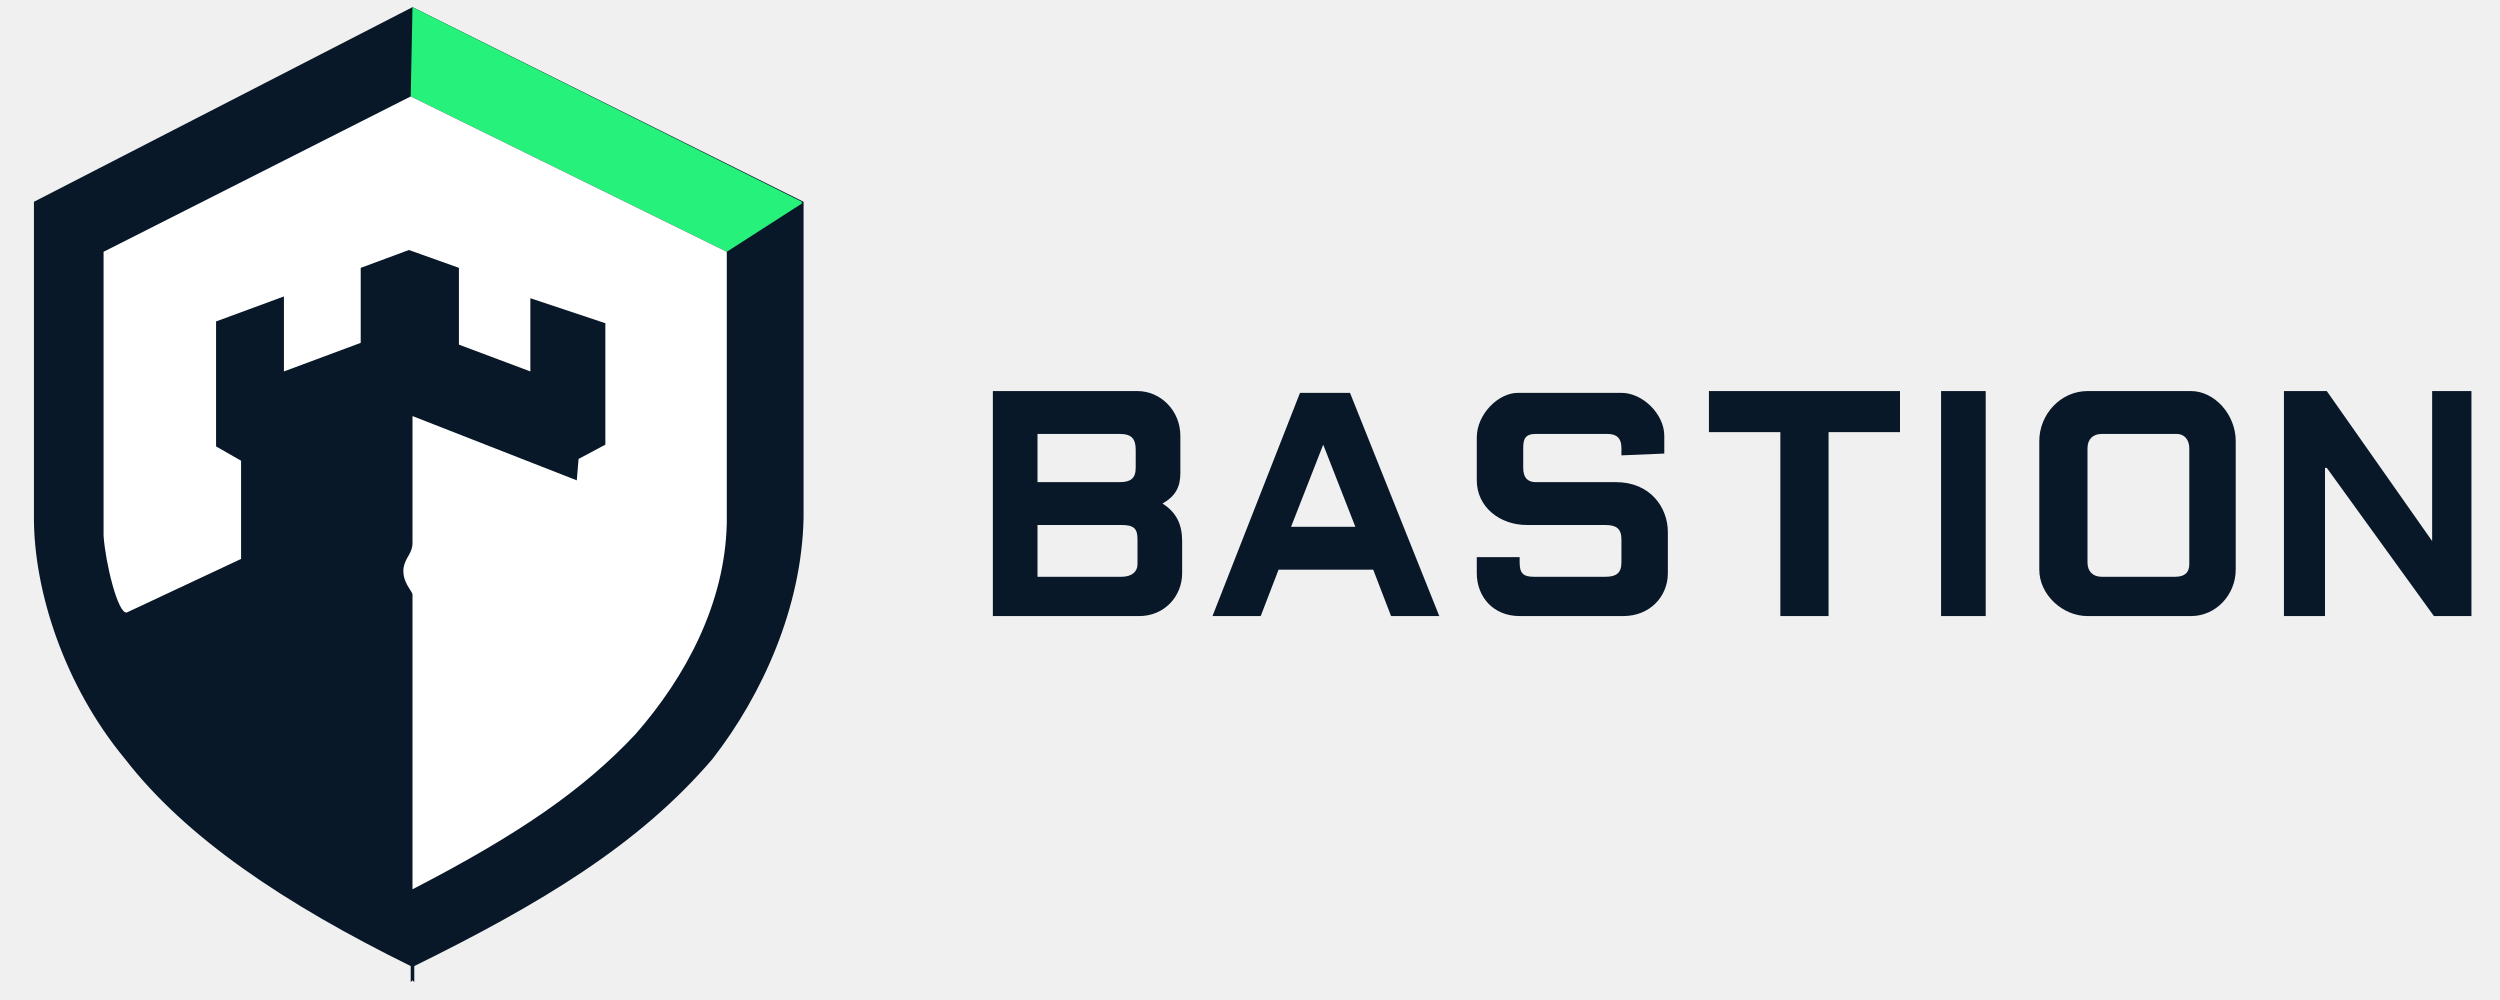
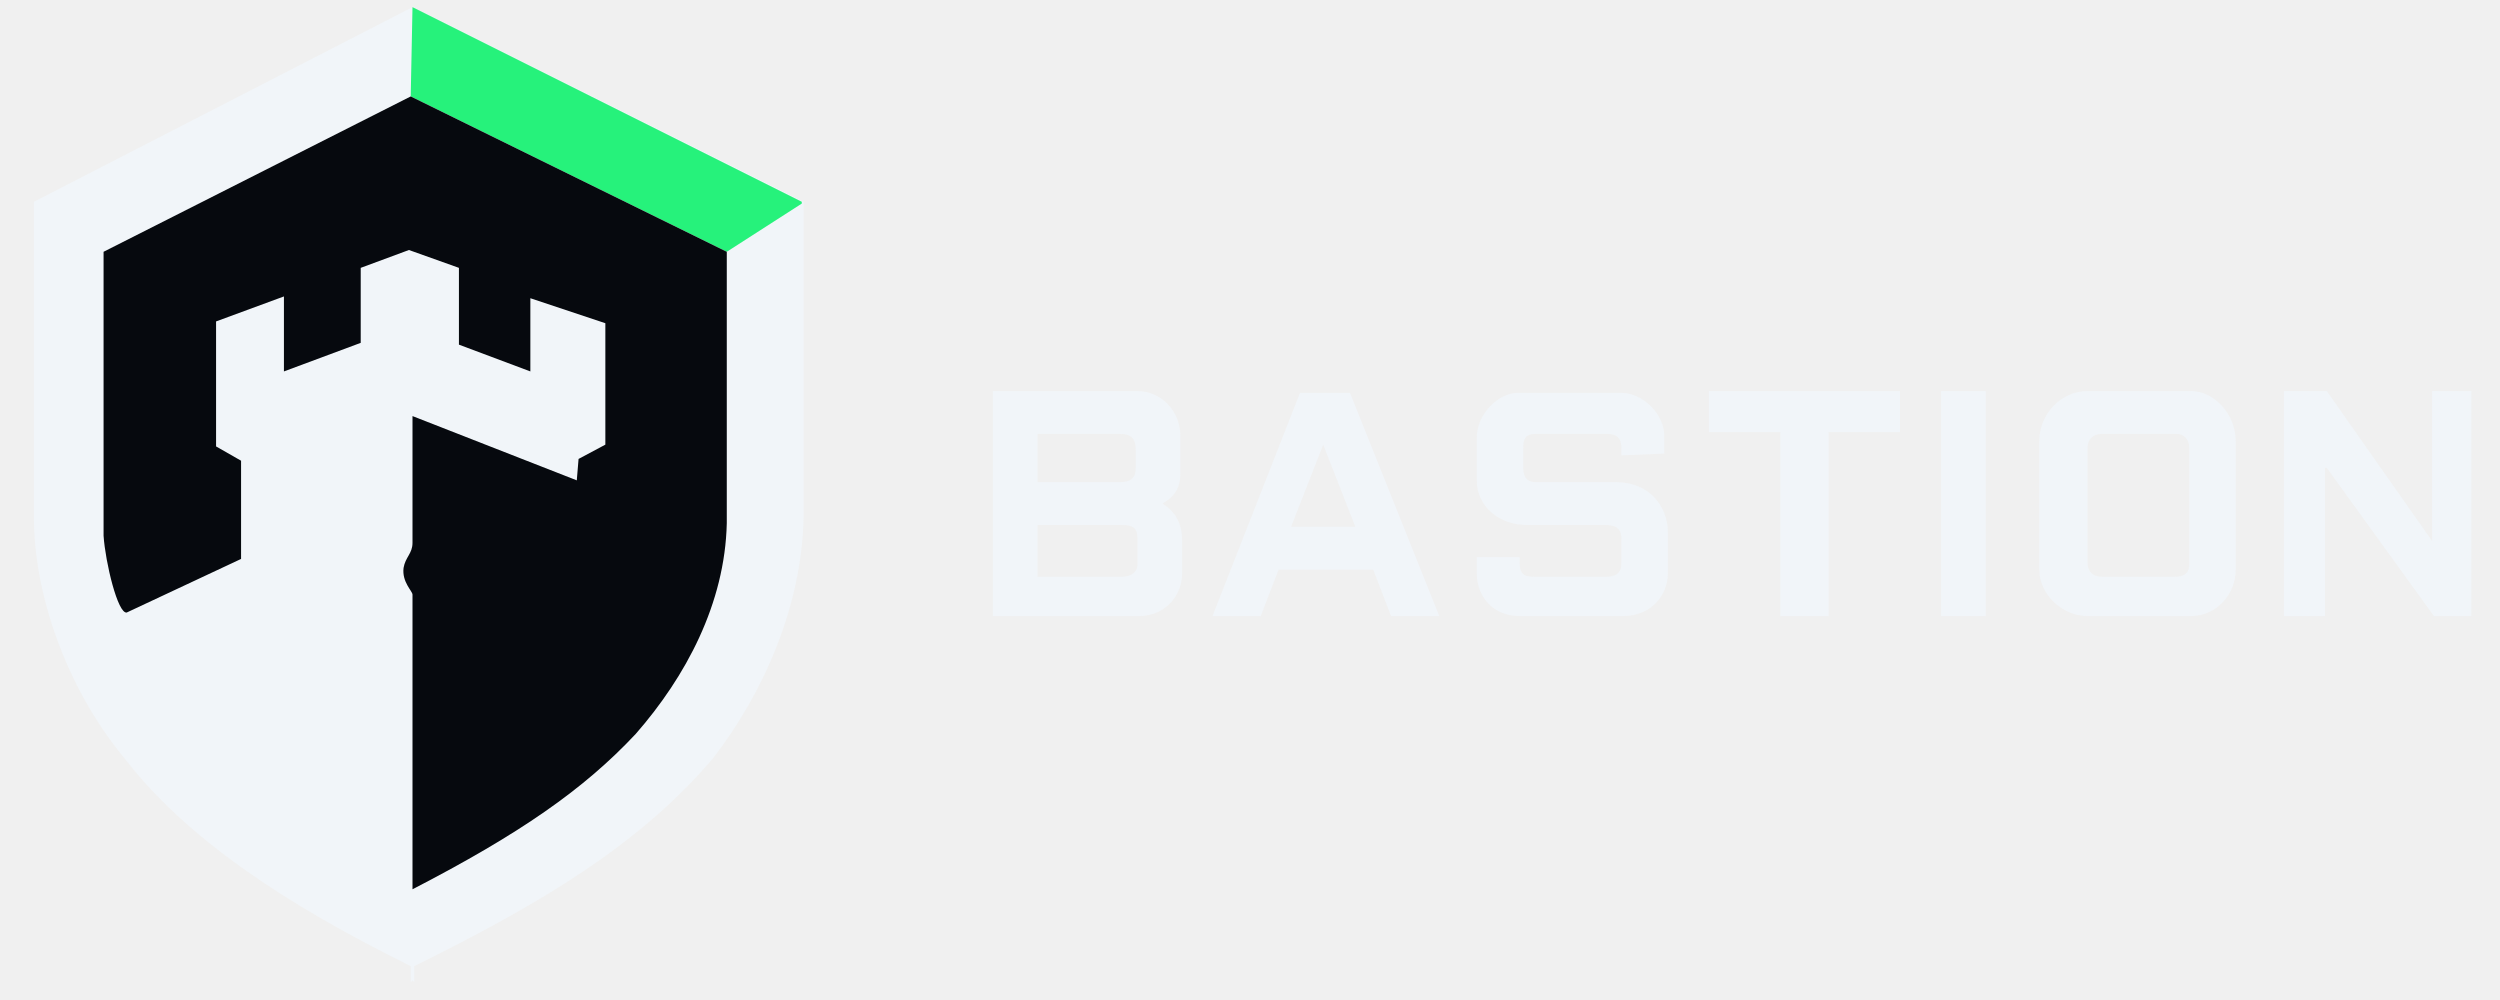
<svg xmlns="http://www.w3.org/2000/svg" viewBox="0 0 140 56">
-   <style type="text/css">.cls-0 {fill:#081828;}
+   <style type="text/css">.cls-0 {fill:#F1F5F9;}
.cls-1 {fill:#26F27B;}
- .cls-2 {fill:#FFFFFF;}</style>
+ .cls-2 {fill:#06090E;}</style>
  <path class="cls-0" d="m23.1 0.4-21.2 10.9v17.7c0 4.1 1.7 9.4 5.1 13.5 3.4 4.4 8.9 8.1 16 11.6v0.9l0.1-0.1 0.1 0.1v-0.9c7.1-3.5 12.6-6.8 16.7-11.6 2.8-3.6 5-8.5 5.1-13.5v-17.7l-21.9-10.9z" />
  <path class="cls-1" d="m23.1 0.4-0.1 5 17.7 8.7 4.2-2.7v-0.1z" />
  <path class="cls-2" d="m23 5.4-17.2 8.7v15.9c0.1 1.5 0.8 4.4 1.3 4.3l6.4-3v-5.5l-1.4-0.8v-7l3.8-1.4v4.2l4.3-1.6v-4.2l2.7-1 2.8 1v4.3l4 1.5v-4.1l4.2 1.4v6.8l-1.5 0.8-0.1 1.2-9.2-3.6v7.1c0 0.6-0.4 0.8-0.5 1.4-0.1 0.8 0.5 1.3 0.5 1.5v16.5c6-3.1 9.6-5.6 12.5-8.7 2.8-3.2 5-7.3 5.1-11.8v-15.2l-17.7-8.7z" />
  <path class="cls-0" d="m65.1 28.2c0.8 0.5 1.1 1.2 1.1 2.1v1.8c0 1.3-1 2.4-2.4 2.4h-8.2v-12.6h8.1c1.3 0 2.4 1.1 2.4 2.5v2.1c0 0.8-0.3 1.3-1 1.7zm-7-3.9v2.7h4.6c0.6 0 0.9-0.2 0.9-0.8v-1c0-0.6-0.2-0.9-0.9-0.9h-4.6zm5.6 5.9c0-0.6-0.2-0.8-0.9-0.8h-4.7v2.9h4.7c0.6 0 0.9-0.3 0.9-0.7v-1.4zm13.2 1.7h-5.3l-1 2.6h-2.7l4.9-12.5h2.8l5 12.5h-2.7l-1-2.6zm-1-2.4-1.8-4.6-1.8 4.6h3.6zm6.8 1.7h2.4v0.3c0 0.6 0.2 0.8 0.8 0.8h4c0.6 0 0.9-0.2 0.9-0.8v-1.3c0-0.6-0.3-0.8-0.9-0.8h-4.4c-1.5 0-2.8-1-2.8-2.5v-2.4c0-1.3 1.2-2.5 2.3-2.5h5.8c1.2 0 2.4 1.2 2.4 2.4v1l-2.4 0.1v-0.4c0-0.6-0.3-0.8-0.8-0.8h-4c-0.6 0-0.7 0.3-0.7 0.8v1.1c0 0.6 0.3 0.8 0.7 0.8h4.5c1.9 0 2.9 1.4 2.9 2.8v2.3c0 1.3-1 2.4-2.5 2.4h-5.8c-1.5 0-2.4-1.1-2.4-2.4v-0.9zm23.7-7h-4v10.3h-2.7v-10.3h-4v-2.3h10.7v2.3zm2.3-2.3h2.5v12.6h-2.5v-12.6zm16.5 2.8v7.2c0 1.4-1.1 2.6-2.5 2.6h-5.8c-1.4 0-2.7-1.2-2.7-2.6v-7.2c0-1.5 1.2-2.8 2.7-2.8h5.8c1.3 0 2.5 1.3 2.5 2.8zm-2.6 0.4c0-0.5-0.3-0.8-0.7-0.8h-4.2c-0.5 0-0.8 0.3-0.8 0.8v6.4c0 0.5 0.3 0.8 0.8 0.8h4.1c0.5 0 0.8-0.2 0.8-0.7v-6.5zm15.8-3.2v12.6h-2.1l-6-8.3h-0.1v8.3h-2.3v-12.6h2.4l5.9 8.4v-8.4h2.2z" />
</svg>
